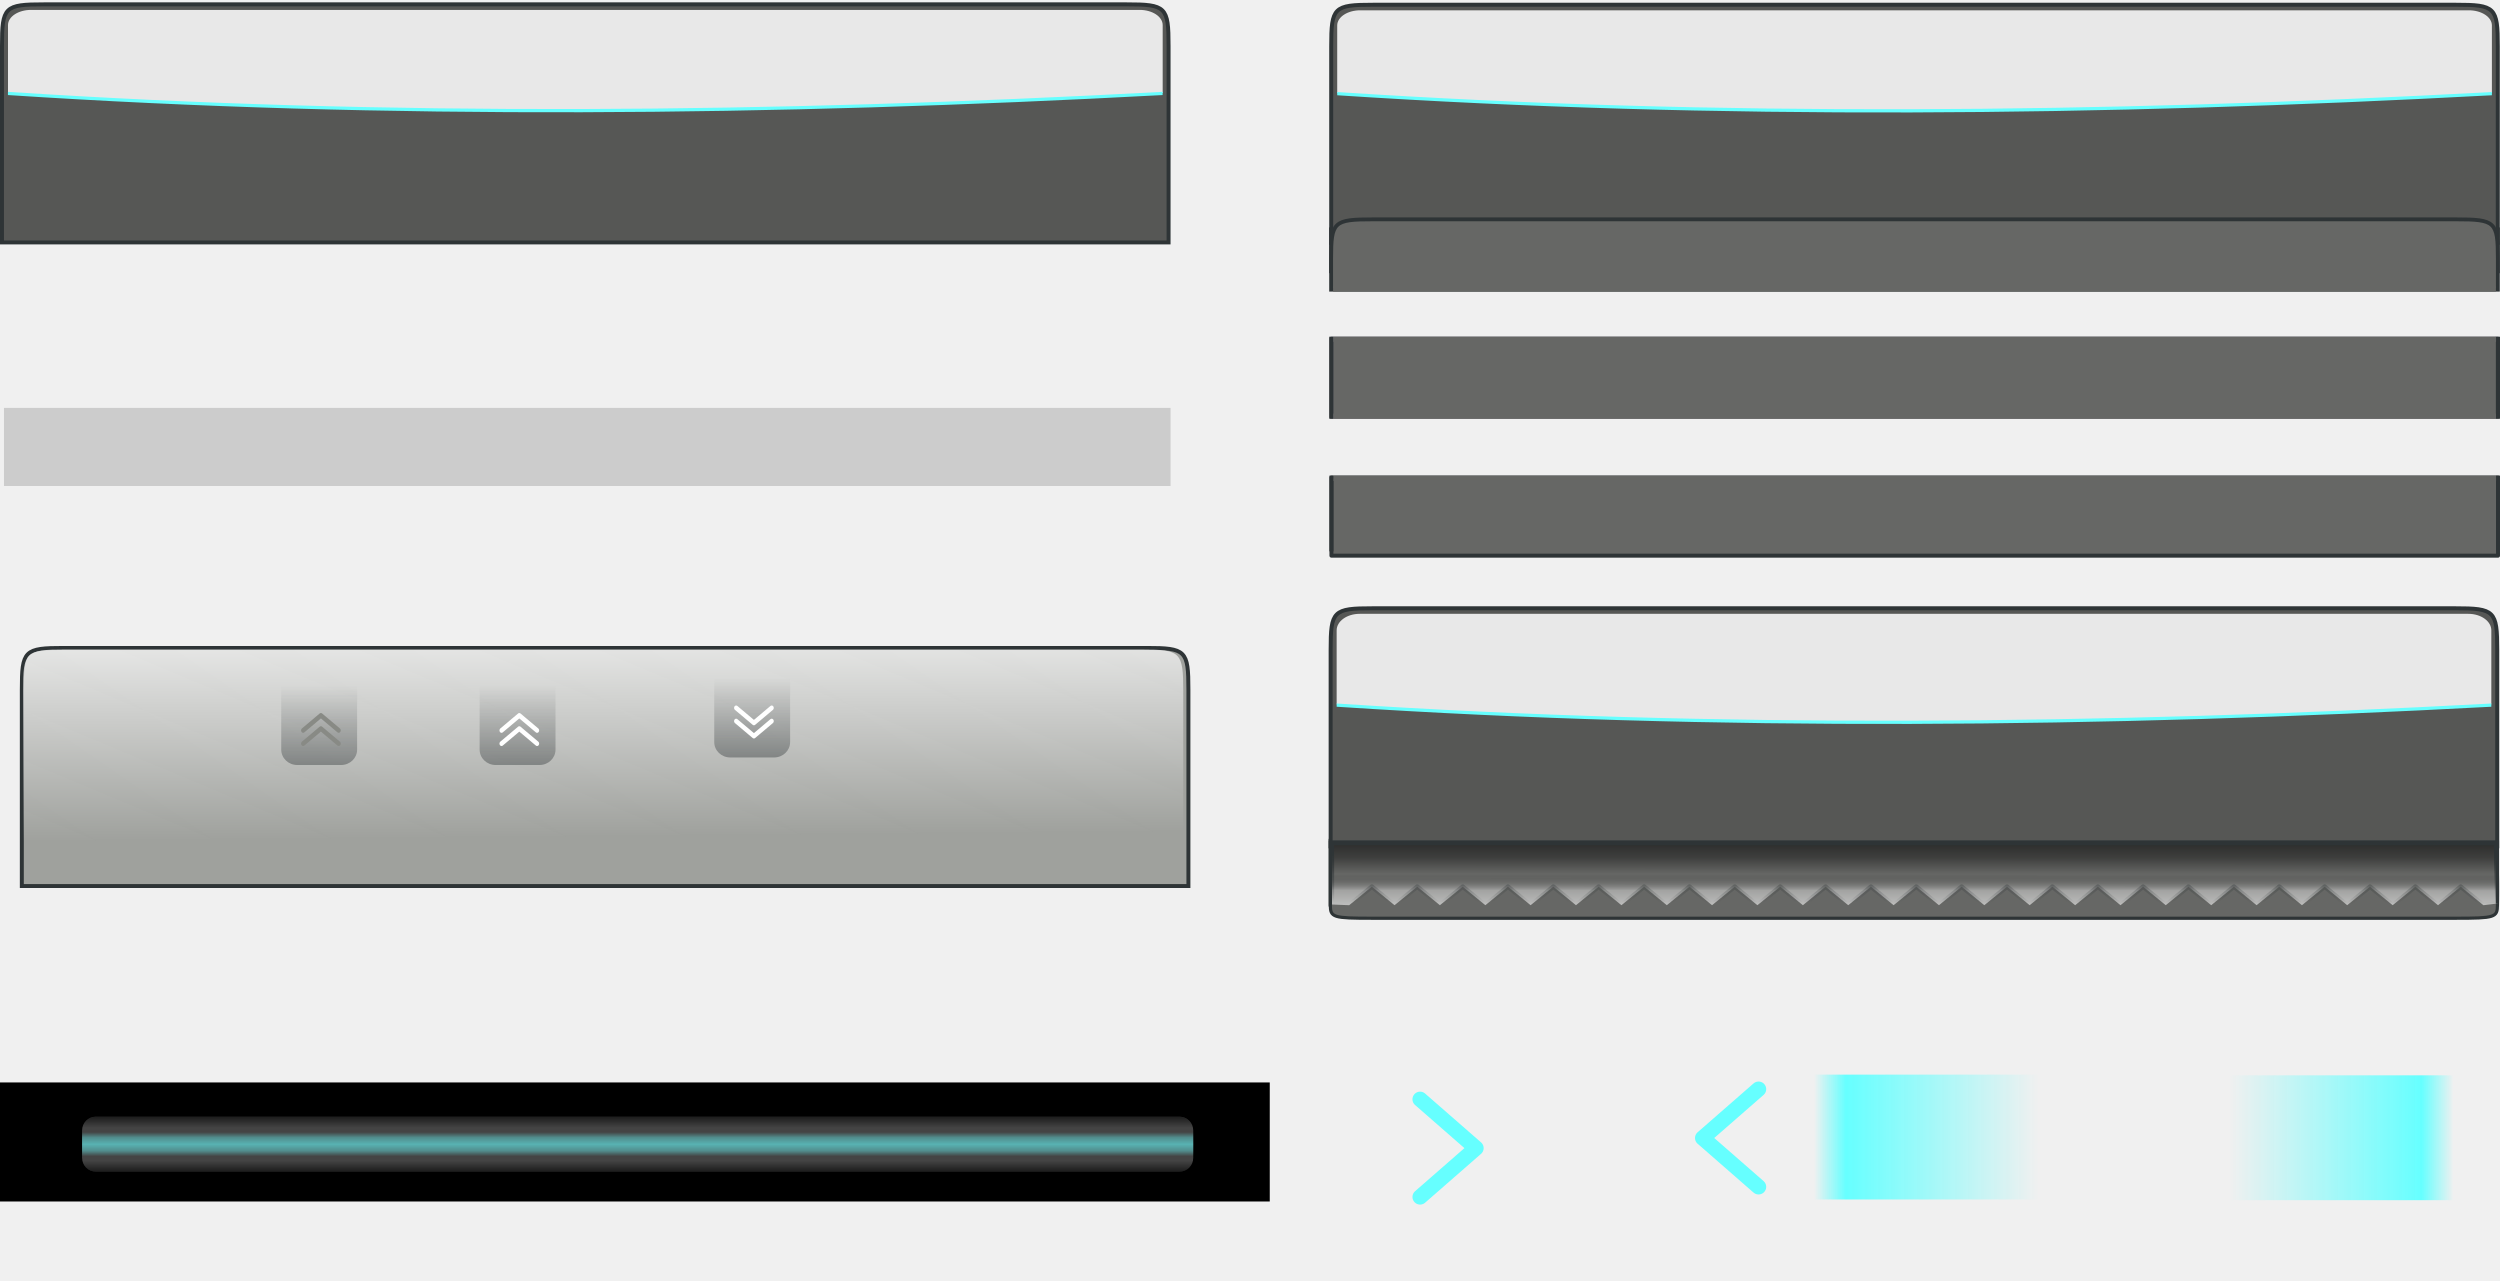
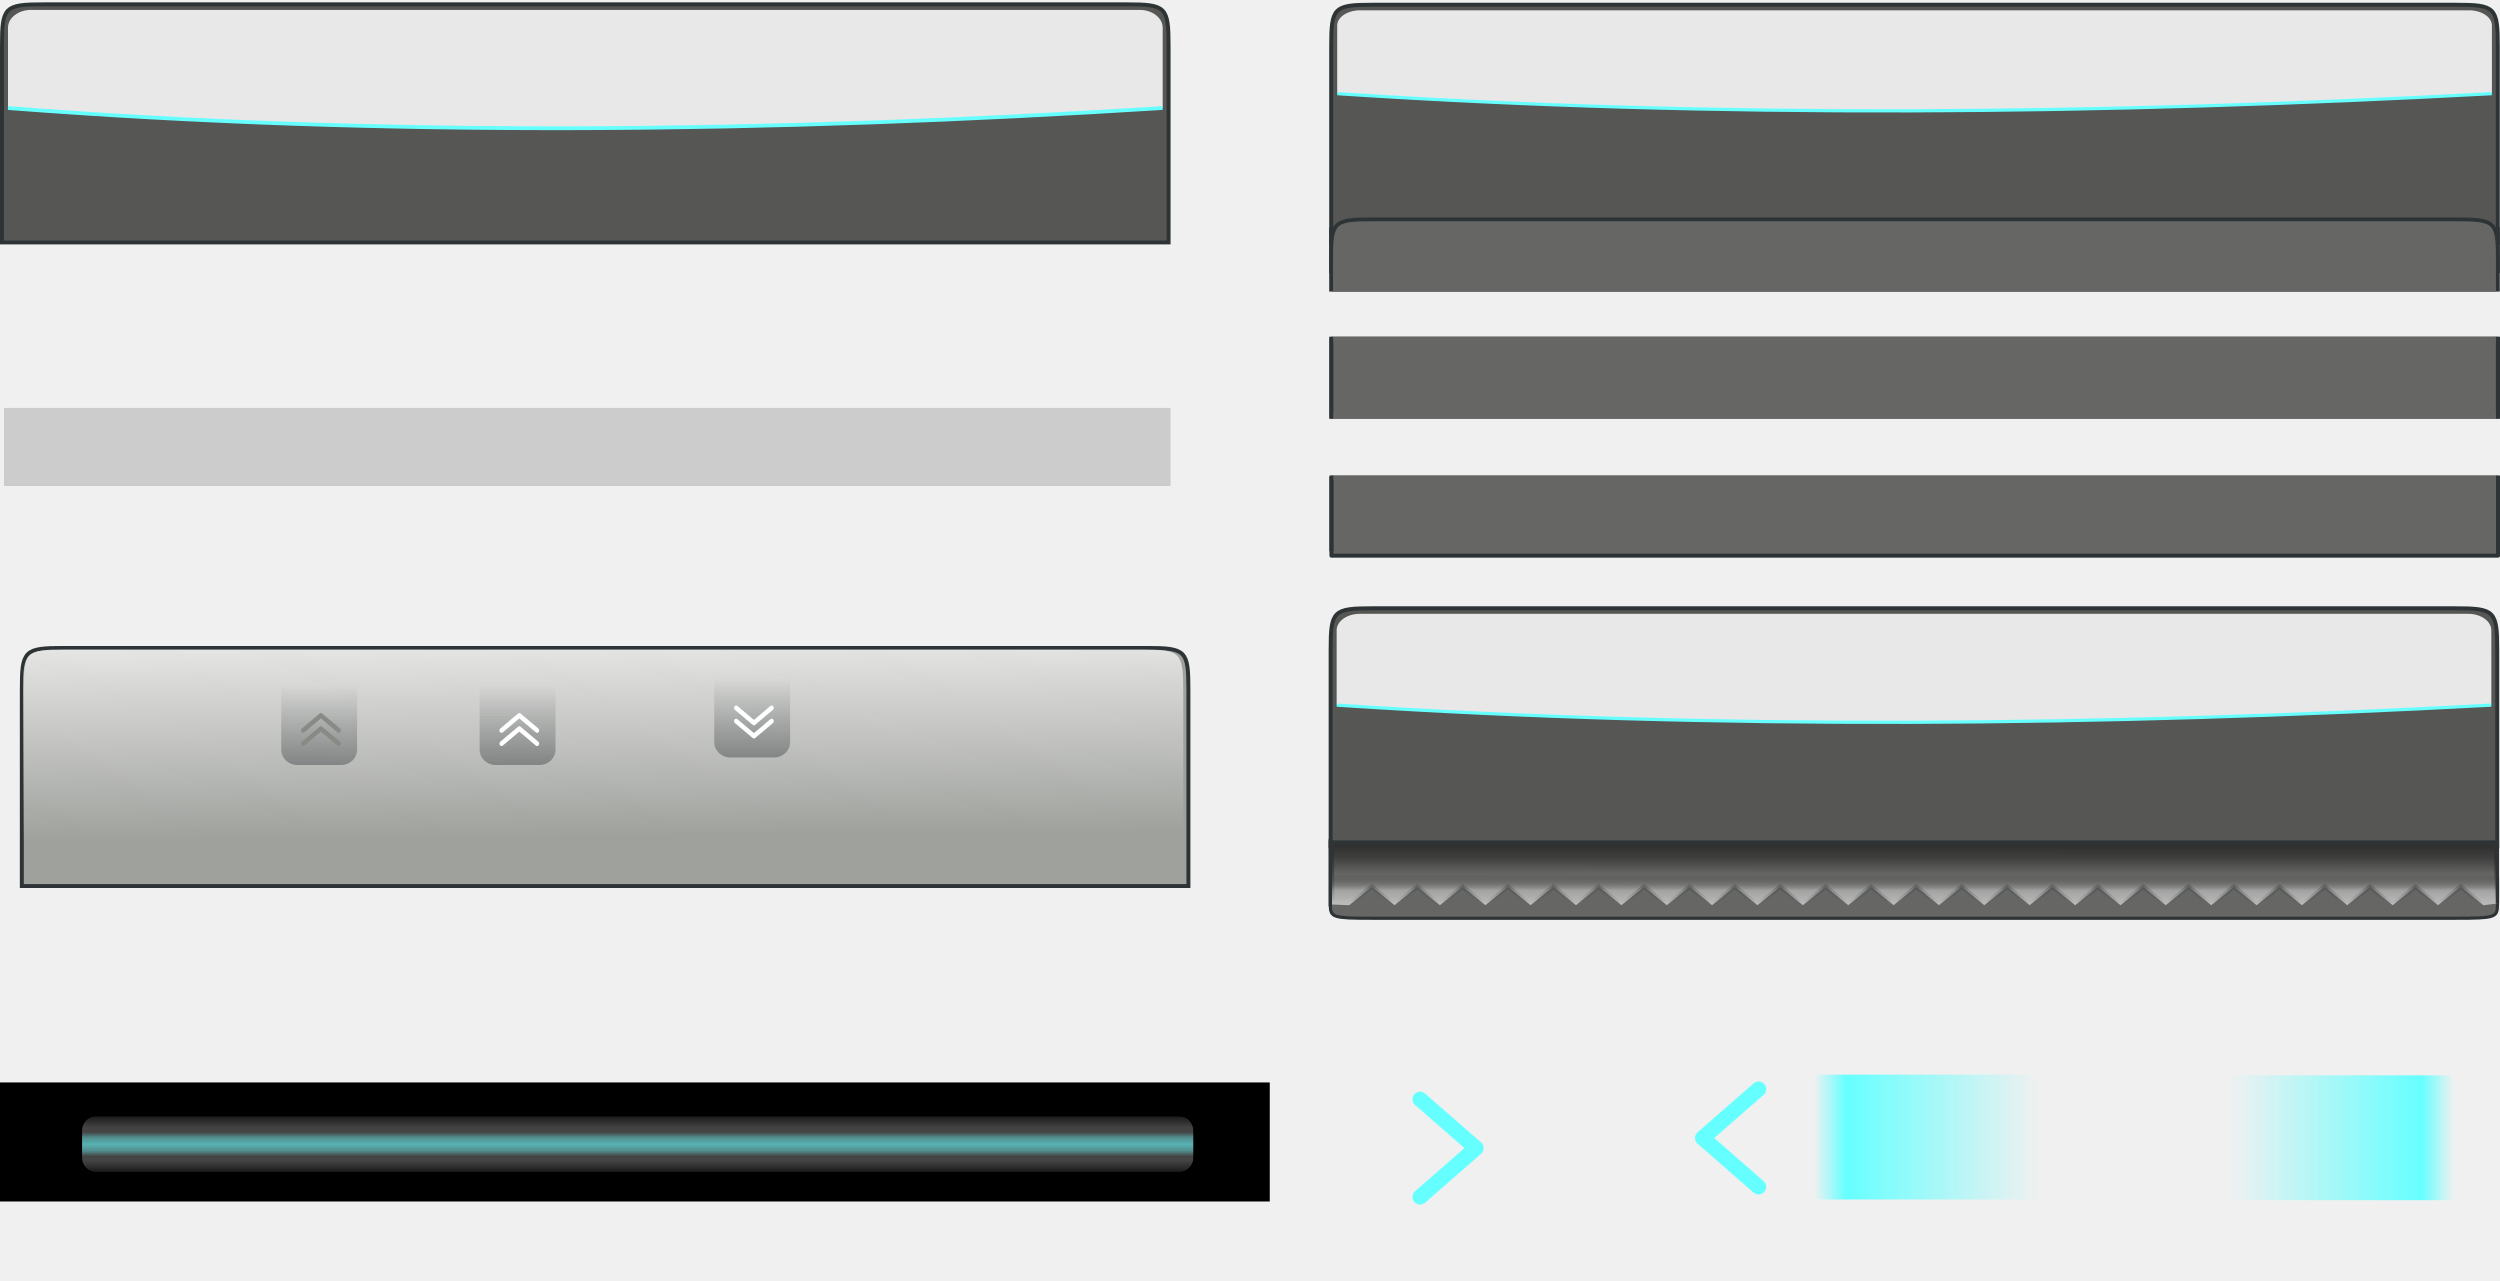
<svg xmlns="http://www.w3.org/2000/svg" xmlns:xlink="http://www.w3.org/1999/xlink" width="630.043" height="322.796" id="svg2465" version="1.0">
  <defs id="defs2467">
    <linearGradient id="linearGradient10055">
      <stop style="stop-color:#66ffff;stop-opacity:0;" offset="0" id="stop10057" />
      <stop id="stop10063" offset="0.143" style="stop-color:#66ffff;stop-opacity:1;" />
      <stop style="stop-color:#66ffff;stop-opacity:0;" offset="1" id="stop10059" />
    </linearGradient>
    <linearGradient id="linearGradient4217">
      <stop style="stop-color:#000000;stop-opacity:0.588;" offset="0" id="stop4219" />
      <stop id="stop4239" offset="0.2" style="stop-color:#000000;stop-opacity:0;" />
      <stop style="stop-color:#000000;stop-opacity:0;" offset="0.25" id="stop7160" />
      <stop id="stop4223" offset="0.28" style="stop-color:#66ffff;stop-opacity:0;" />
      <stop style="stop-color:#66ffff;stop-opacity:0.392;" offset="0.38" id="stop4241" />
      <stop id="stop4247" offset="0.5" style="stop-color:#66ffff;stop-opacity:0.588;" />
      <stop id="stop4245" offset="0.62" style="stop-color:#66ffff;stop-opacity:0.392;" />
      <stop id="stop4243" offset="0.72" style="stop-color:#66ffff;stop-opacity:0;" />
      <stop style="stop-color:#000000;stop-opacity:0;" offset="0.75" id="stop7162" />
      <stop style="stop-color:#000000;stop-opacity:0;" offset="0.8" id="stop4237" />
      <stop style="stop-color:#000000;stop-opacity:0.588;" offset="1" id="stop4221" />
    </linearGradient>
    <linearGradient id="linearGradient3447">
      <stop style="stop-color:#2e3436;stop-opacity:1;" offset="0" id="stop3449" />
      <stop style="stop-color:#2e3436;stop-opacity:0;" offset="1" id="stop3451" />
    </linearGradient>
    <linearGradient id="linearGradient3431">
      <stop style="stop-color:#ffffff;stop-opacity:0.588;" offset="0" id="stop3433" />
      <stop id="stop3235" offset="0.25" style="stop-color:#ffffff;stop-opacity:0.392;" />
      <stop style="stop-color:#000000;stop-opacity:0;" offset="0.5" id="stop3237" />
      <stop id="stop3239" offset="0.75" style="stop-color:#000000;stop-opacity:0.392;" />
      <stop style="stop-color:#000000;stop-opacity:0.588;" offset="1" id="stop3435" />
    </linearGradient>
    <linearGradient id="linearGradient3450">
      <stop id="stop3452" offset="0" style="stop-color:#fdfdfd;stop-opacity:1" />
      <stop id="stop3454" offset="1" style="stop-color:#fdfdfd;stop-opacity:0" />
    </linearGradient>
    <linearGradient xlink:href="#linearGradient3450" id="linearGradient8725" gradientUnits="userSpaceOnUse" x1="585.356" y1="414.903" x2="585.907" y2="479.957" gradientTransform="translate(-455,-144.0635)" />
    <linearGradient xlink:href="#linearGradient3450" id="linearGradient8731" gradientUnits="userSpaceOnUse" x1="585.356" y1="414.903" x2="585.907" y2="479.957" gradientTransform="translate(-455,-144.0635)" />
    <linearGradient xlink:href="#linearGradient3450" id="linearGradient8734" gradientUnits="userSpaceOnUse" x1="585.356" y1="414.903" x2="585.907" y2="479.957" gradientTransform="translate(-455,-144.0635)" />
    <linearGradient xlink:href="#linearGradient3450" id="linearGradient8737" gradientUnits="userSpaceOnUse" x1="585.356" y1="414.903" x2="585.907" y2="479.957" gradientTransform="translate(-455,-144.0635)" />
    <linearGradient xlink:href="#linearGradient3450" id="linearGradient8780" gradientUnits="userSpaceOnUse" gradientTransform="matrix(0.9945584,0,0,1,-332.3571,0.3957932)" x1="585.356" y1="414.903" x2="585.907" y2="479.957" />
    <linearGradient xlink:href="#linearGradient3447" id="linearGradient8786" gradientUnits="userSpaceOnUse" gradientTransform="matrix(1,0,0,-1.020734,-90.4375,723.0666)" x1="375" y1="97.781" x2="375" y2="117.375" />
    <linearGradient xlink:href="#linearGradient3450" id="linearGradient9758" gradientUnits="userSpaceOnUse" x1="585.356" y1="414.903" x2="585.907" y2="479.957" />
    <linearGradient xlink:href="#linearGradient3450" id="linearGradient9764" gradientUnits="userSpaceOnUse" x1="585.356" y1="414.903" x2="585.907" y2="479.957" />
    <linearGradient xlink:href="#linearGradient3450" id="linearGradient9767" gradientUnits="userSpaceOnUse" x1="585.356" y1="414.903" x2="585.907" y2="479.957" />
    <linearGradient xlink:href="#linearGradient3450" id="linearGradient9770" gradientUnits="userSpaceOnUse" x1="585.356" y1="414.903" x2="585.907" y2="479.957" />
    <linearGradient xlink:href="#linearGradient3447" id="linearGradient9828" gradientUnits="userSpaceOnUse" gradientTransform="matrix(1,0,0,-1.020734,-149.5625,724.9666)" x1="375" y1="97.781" x2="375" y2="117.375" />
    <linearGradient xlink:href="#linearGradient3447" id="linearGradient4743" gradientUnits="userSpaceOnUse" gradientTransform="matrix(1,0,0,-1.020734,-199.5625,724.9666)" x1="375" y1="97.781" x2="375" y2="117.375" />
    <linearGradient xlink:href="#linearGradient3431" id="linearGradient12719" gradientUnits="userSpaceOnUse" gradientTransform="matrix(1.000082,0,0,0.6124611,-0.1728153,472.5315)" x1="572.474" y1="683.168" x2="572.483" y2="656.058" />
    <linearGradient xlink:href="#linearGradient3447" id="linearGradient12721" gradientUnits="userSpaceOnUse" gradientTransform="matrix(1.000082,0,0,0.6124611,-0.1728153,472.5315)" x1="560.921" y1="659.099" x2="560.864" y2="681.591" />
    <linearGradient xlink:href="#linearGradient4217" id="linearGradient5220" x1="160.703" y1="295.281" x2="160.703" y2="281.438" gradientUnits="userSpaceOnUse" />
    <linearGradient xlink:href="#linearGradient10055" id="linearGradient10061" x1="552.145" y1="718.919" x2="598.46" y2="718.919" gradientUnits="userSpaceOnUse" gradientTransform="matrix(1.221374,0,0,1,-122.2305,0)" />
    <linearGradient xlink:href="#linearGradient10055" id="linearGradient10067" gradientUnits="userSpaceOnUse" gradientTransform="matrix(1.221374,0,0,1,-1387.74,0.1767786)" x1="552.145" y1="718.919" x2="598.46" y2="718.919" />
  </defs>
  <g id="layer1" transform="translate(-95,-432.3622)">
    <rect y="705.158" x="95" height="30" width="320" id="rect4703" style="fill:#000000;fill-opacity:1;fill-rule:nonzero;stroke:#ffffff;stroke-width:0;stroke-linecap:square;stroke-linejoin:miter;stroke-miterlimit:4;stroke-dasharray:none;stroke-opacity:1" />
    <g id="g8774" transform="translate(5,162.7958)">
      <path clip-rule="evenodd" d="M 95.5,443.362 C 95.5,433.482 96.13,432.862 106.07,432.862 L 378.93,432.862 C 388.87,432.862 389.5,433.482 389.5,443.362 L 389.5,492.862 L 95.5,492.862 L 95.5,443.362 z " id="path8776" style="fill:#9fa19d;fill-opacity:1;fill-rule:evenodd;stroke:#2e3436;stroke-opacity:1" />
      <path style="fill:url(#linearGradient8780);fill-opacity:1;fill-rule:evenodd;stroke:none;stroke-opacity:1" id="path8778" d="M 95.8,443.758 C 95.8,433.878 96.427,433.258 106.312,433.258 L 377.688,433.258 C 387.573,433.258 388.2,433.878 388.2,443.758 L 388.2,493.258 L 95.8,493.258 L 95.8,443.758 z " clip-rule="evenodd" />
    </g>
    <g id="tail">
      <path id="path4208" d="M 430.542,552.715 L 430.542,572.403 L 724.542,572.403 L 724.542,552.715 L 430.542,552.715 z " style="fill:#666765;fill-opacity:1;fill-rule:evenodd;stroke:#2e3436;stroke-linecap:round;stroke-linejoin:round;stroke-opacity:1" />
      <path id="path4212" d="M 430.542,552.715 L 430.542,570.81" style="fill:#2e609c;fill-opacity:1;fill-rule:evenodd;stroke:#2e3436;stroke-width:1;stroke-linecap:square;stroke-linejoin:miter;stroke-miterlimit:4;stroke-dasharray:none;stroke-opacity:1" />
      <path id="path4214" d="M 724.542,552.715 L 724.542,570.81" style="fill:#2e609c;fill-opacity:1;fill-rule:evenodd;stroke:#2e3436;stroke-width:1;stroke-linecap:square;stroke-linejoin:miter;stroke-miterlimit:4;stroke-dasharray:none;stroke-opacity:1" />
      <path id="path4210" d="M 431.693,552.869 L 723.392,552.869" style="fill:none;fill-opacity:1;fill-rule:evenodd;stroke:#666765;stroke-width:1.304;stroke-linecap:square;stroke-linejoin:miter;stroke-miterlimit:0;stroke-dasharray:none;stroke-opacity:1" />
    </g>
    <g id="body">
      <path id="path4218" d="M 430.521,517.716 L 430.521,537.403 L 724.521,537.403 L 724.521,517.716 L 430.521,517.716 z " style="fill:#666765;fill-opacity:1;fill-rule:evenodd;stroke:#66676f;stroke-linecap:round;stroke-linejoin:round;stroke-opacity:1;opacity:1" />
      <path id="path4222" d="M 430.521,517.736 L 430.521,537.381" style="fill:none;fill-rule:evenodd;stroke:#2e3436;stroke-width:1.042;stroke-linecap:square;stroke-linejoin:miter;stroke-miterlimit:4;stroke-dasharray:none;stroke-opacity:1" />
      <path id="path4224" d="M 724.521,517.736 L 724.521,537.381" style="fill:none;fill-rule:evenodd;stroke:#2e3436;stroke-width:1.042;stroke-linecap:square;stroke-linejoin:miter;stroke-miterlimit:4;stroke-dasharray:none;stroke-opacity:1" />
      <path id="path4220" d="M 431.691,517.864 L 723.39,517.864" style="fill:none;fill-rule:evenodd;stroke:#666765;stroke-width:1.304;stroke-linecap:square;stroke-linejoin:miter;stroke-miterlimit:0;stroke-dasharray:none;stroke-opacity:1" />
      <path id="path4226" d="M 431.695,537.254 L 723.347,537.254" style="fill:none;fill-rule:evenodd;stroke:#666765;stroke-width:1.304;stroke-linecap:square;stroke-linejoin:miter;stroke-miterlimit:0;stroke-dasharray:none;stroke-opacity:1" />
    </g>
    <g id="expand_button">
      <path style="opacity:0.4;fill:url(#linearGradient8786);fill-opacity:1;fill-rule:evenodd;stroke:none;stroke-width:0.846;stroke-miterlimit:4;stroke-dasharray:none;stroke-dashoffset:0;stroke-opacity:1" d="M 279.062,623.258 C 276.797,623.258 275,621.527 275,619.366 L 275,603.258 L 294.125,603.258 L 294.125,619.366 C 294.125,621.527 292.328,623.258 290.062,623.258 L 279.062,623.258 z " id="path27266" />
      <g transform="matrix(0.8598046,0,0,0.9999998,112.8937,362.794)" id="g27268">
        <path style="fill:none;fill-rule:evenodd;stroke:#ffffff;stroke-width:1.218;stroke-linecap:round;stroke-linejoin:round;stroke-miterlimit:4;stroke-dasharray:none;stroke-opacity:1" d="M 194.963,251.299 L 200.169,255.071 L 205.375,251.299 L 205.375,251.299 L 205.375,251.299" id="path27270" />
        <path style="fill:none;fill-rule:evenodd;stroke:#ffffff;stroke-width:1.218;stroke-linecap:round;stroke-linejoin:round;stroke-miterlimit:4;stroke-dasharray:none;stroke-opacity:1" d="M 194.963,247.973 L 200.169,251.745 L 205.375,247.973 L 205.375,247.973 L 205.375,247.973" id="path27272" />
      </g>
    </g>
    <path id="path7526" d="M 430.502,490.018 L 430.502,508.722" style="fill:url(#linearGradient9770);fill-opacity:1;fill-rule:evenodd;stroke:none;stroke-width:1;stroke-linecap:square;stroke-linejoin:miter;stroke-miterlimit:4;stroke-dasharray:none;stroke-opacity:1" />
    <path id="path7528" d="M 431.001,508.612 L 723.999,508.612" style="fill:url(#linearGradient9767);fill-opacity:1;fill-rule:evenodd;stroke:none;stroke-width:1.205;stroke-linecap:butt;stroke-linejoin:miter;stroke-miterlimit:0;stroke-dasharray:none;stroke-opacity:1" />
    <path id="path7530" d="M 724.502,490.017 L 724.502,508.721" style="fill:url(#linearGradient9764);fill-opacity:1;fill-rule:evenodd;stroke:none;stroke-width:1;stroke-linecap:square;stroke-linejoin:miter;stroke-miterlimit:0;stroke-dasharray:none;stroke-opacity:1" />
    <path style="fill:url(#linearGradient9758);fill-opacity:1;fill-rule:evenodd;stroke:none;stroke-width:1.304;stroke-linecap:square;stroke-linejoin:miter;stroke-miterlimit:0;stroke-dasharray:none;stroke-opacity:1" d="M 431.75,508.514 L 723.35,508.514" id="path7534" />
    <path style="fill:url(#linearGradient8737);fill-opacity:1;fill-rule:evenodd;stroke:none;stroke-width:1;stroke-linecap:square;stroke-linejoin:miter;stroke-miterlimit:4;stroke-dasharray:none;stroke-opacity:1" d="M -24.498,345.955 L -24.498,364.658" id="path8702" />
    <path style="fill:url(#linearGradient8734);fill-opacity:1;fill-rule:evenodd;stroke:none;stroke-width:1.205;stroke-linecap:butt;stroke-linejoin:miter;stroke-miterlimit:0;stroke-dasharray:none;stroke-opacity:1" d="M -23.999,364.549 L 268.999,364.549" id="path8704" />
    <path style="fill:url(#linearGradient8731);fill-opacity:1;fill-rule:evenodd;stroke:none;stroke-width:1;stroke-linecap:square;stroke-linejoin:miter;stroke-miterlimit:0;stroke-dasharray:none;stroke-opacity:1" d="M 269.502,345.954 L 269.502,364.657" id="path8706" />
    <path id="path8710" d="M -23.25,364.451 L 268.35,364.451" style="fill:url(#linearGradient8725);fill-opacity:1;fill-rule:evenodd;stroke:none;stroke-width:1.304;stroke-linecap:square;stroke-linejoin:miter;stroke-miterlimit:0;stroke-dasharray:none;stroke-opacity:1" />
    <g id="collapse_button">
      <path id="path9814" d="M 219.938,625.158 C 217.672,625.158 215.875,623.427 215.875,621.266 L 215.875,605.158 L 235,605.158 L 235,621.266 C 235,623.427 233.203,625.158 230.938,625.158 L 219.938,625.158 z " style="opacity:0.4;fill:url(#linearGradient9828);fill-opacity:1;fill-rule:evenodd;stroke:none;stroke-width:0.846;stroke-miterlimit:4;stroke-dasharray:none;stroke-dashoffset:0;stroke-opacity:1" />
      <g id="g9816" transform="matrix(0.8598046,0,0,-0.9999998,53.76873,867.7373)">
        <path id="path9818" d="M 194.963,251.299 L 200.169,255.071 L 205.375,251.299 L 205.375,251.299 L 205.375,251.299" style="fill:none;fill-rule:evenodd;stroke:#ffffff;stroke-width:1.218;stroke-linecap:round;stroke-linejoin:round;stroke-miterlimit:4;stroke-dasharray:none;stroke-opacity:1" />
        <path id="path9820" d="M 194.963,247.973 L 200.169,251.745 L 205.375,247.973 L 205.375,247.973 L 205.375,247.973" style="fill:none;fill-rule:evenodd;stroke:#ffffff;stroke-width:1.218;stroke-linecap:round;stroke-linejoin:round;stroke-miterlimit:4;stroke-dasharray:none;stroke-opacity:1" />
      </g>
    </g>
    <g id="collapse_button_grayed_out">
      <path style="opacity:0.4;fill:url(#linearGradient4743);fill-opacity:1;fill-rule:evenodd;stroke:none;stroke-width:0.846;stroke-miterlimit:4;stroke-dasharray:none;stroke-dashoffset:0;stroke-opacity:1" d="M 169.938,625.158 C 167.672,625.158 165.875,623.427 165.875,621.266 L 165.875,605.158 L 185,605.158 L 185,621.266 C 185,623.427 183.203,625.158 180.938,625.158 L 169.938,625.158 z " id="path4711" />
      <g style="stroke:#888a85;stroke-opacity:1;fill:none" transform="matrix(0.8598046,0,0,-0.9999998,3.76873,867.7373)" id="g4713">
        <path style="fill:none;fill-rule:evenodd;stroke:#888a85;stroke-width:1.218;stroke-linecap:round;stroke-linejoin:round;stroke-miterlimit:4;stroke-dasharray:none;stroke-opacity:1" d="M 194.963,251.299 L 200.169,255.071 L 205.375,251.299 L 205.375,251.299 L 205.375,251.299" id="path4715" />
        <path style="fill:none;fill-rule:evenodd;stroke:#888a85;stroke-width:1.218;stroke-linecap:round;stroke-linejoin:round;stroke-miterlimit:4;stroke-dasharray:none;stroke-opacity:1" d="M 194.963,247.973 L 200.169,251.745 L 205.375,247.973 L 205.375,247.973 L 205.375,247.973" id="path4717" />
      </g>
    </g>
    <g id="active_overlay" transform="translate(-1021.752,580.757)">
      <path d="M 1137.437,136.493 C 1137.437,134.586 1138.99,133.035 1140.9,133.035 L 1414.005,133.035 C 1415.914,133.035 1417.468,134.586 1417.468,136.493 L 1417.468,143.409 C 1417.468,145.315 1415.914,146.866 1414.005,146.866 L 1140.9,146.866 C 1138.99,146.866 1137.437,145.315 1137.437,143.409 L 1137.437,136.493 z " style="fill:#444444;fill-opacity:1;fill-rule:evenodd;stroke:none;stroke-opacity:1" id="path6373" />
      <path style="fill-opacity:1.0;fill-rule:evenodd;stroke:none;stroke-opacity:1;opacity:1;fill:url(#linearGradient5220)" d="M 24.156 281.438 C 22.247 281.437 20.688 283 20.688 284.906 L 20.688 287.156 L 20.688 289.562 L 20.688 291.812 C 20.688 293.719 22.247 295.281 24.156 295.281 L 297.25 295.281 C 299.16 295.281 300.719 293.719 300.719 291.812 L 300.719 289.562 L 300.719 287.156 L 300.719 284.906 C 300.719 283 299.16 281.438 297.25 281.438 L 24.156 281.438 z " id="path6375" transform="translate(1116.752,-148.3948)" />
    </g>
    <path id="body_background" d="M 96,535.158 L 96,554.846 L 390,554.846 L 390,535.158 L 96,535.158 z " style="opacity:0.15;fill:#000000;fill-opacity:1;fill-rule:evenodd;stroke:none;stroke-linecap:round;stroke-linejoin:round;stroke-opacity:1" />
    <g id="head" transform="translate(-330,47.90016)">
      <path style="fill:#565755;fill-opacity:1;fill-rule:evenodd;stroke:#2e3436;stroke-opacity:1" id="path12573" d="M 760.484,396.158 C 760.484,386.278 761.114,385.658 771.054,385.658 L 1043.914,385.658 C 1053.854,385.658 1054.484,386.278 1054.484,396.158 L 1054.484,445.658 L 760.484,445.658 L 760.484,396.158 z " clip-rule="evenodd" />
      <path style="fill:none;fill-opacity:0;fill-rule:evenodd;stroke:#2e3436;stroke-width:0.759;stroke-linecap:square;stroke-linejoin:miter;stroke-miterlimit:4;stroke-dasharray:none;stroke-opacity:1" d="M 760.35,442.155 L 760.35,452.926" id="path12575" />
      <path style="fill:none;fill-rule:evenodd;stroke:#444444;stroke-width:0.915;stroke-linecap:butt;stroke-linejoin:miter;stroke-miterlimit:0;stroke-dasharray:none;stroke-opacity:1" d="M 760.85,452.863 L 1054.117,452.863" id="path12577" />
      <path style="fill:none;fill-opacity:0;fill-rule:evenodd;stroke:#2e3436;stroke-width:0.759;stroke-linecap:square;stroke-linejoin:miter;stroke-miterlimit:0;stroke-dasharray:none;stroke-opacity:1" d="M 1054.62,442.155 L 1054.62,452.926" id="path12579" />
      <path style="fill:#666765;fill-opacity:1;fill-rule:evenodd;stroke:#2e3436;stroke-width:0.97;stroke-linecap:round;stroke-linejoin:miter;stroke-opacity:1;opacity:1" d="M 770.968,439.74 C 761.086,439.74 760.466,440.324 760.466,449.619 L 760.466,457.469 L 1054.501,457.469 L 1054.501,449.619 C 1054.501,440.324 1053.881,439.74 1044,439.74 L 770.968,439.74 z " id="path12581" />
      <path style="opacity:1;fill:#e8e8e8;fill-opacity:1;stroke:none;stroke-width:1.051;stroke-linecap:round;stroke-linejoin:round;stroke-miterlimit:4;stroke-dashoffset:1.088;stroke-opacity:1" d="M 767.799,387.058 C 764.587,387.058 762,388.768 762,390.873 L 762,407.92 C 857.607,414.202 954.832,413.184 1053,407.92 L 1053,390.873 C 1053,388.768 1050.412,387.058 1047.2,387.058 L 767.799,387.058 z " id="path28191" />
      <path id="path12583" d="M 761.604,457.323 L 1053.361,457.323" style="fill:none;fill-opacity:1;fill-rule:evenodd;stroke:#666765;stroke-width:1.3;stroke-linecap:square;stroke-linejoin:miter;stroke-miterlimit:0;stroke-dasharray:none;stroke-opacity:1" />
      <path style="opacity:1;fill:#66ffff;fill-opacity:1;stroke:none;stroke-width:1.051;stroke-linecap:round;stroke-linejoin:round;stroke-miterlimit:4;stroke-dashoffset:1.088;stroke-opacity:1" d="M 762,407.658 L 762,408.471 C 857.607,414.753 954.832,413.735 1053,408.471 L 1053,407.658 C 954.832,412.923 857.607,413.94 762,407.658 z " id="path4244" />
    </g>
    <g id="track" transform="translate(-634.9837,7.799997)">
      <path clip-rule="evenodd" d="M 730.484,436.158 C 730.484,426.278 731.114,425.658 741.054,425.658 L 1013.914,425.658 C 1023.854,425.658 1024.484,426.278 1024.484,436.158 L 1024.484,485.658 L 730.484,485.658 L 730.484,436.158 z " id="path12609" style="fill:#565755;fill-opacity:1;fill-rule:evenodd;stroke:#2e3436;stroke-opacity:1" />
-       <path id="path12621" d="M 737.799,427.058 C 734.587,427.058 732,428.775 732,430.888 L 732,448.003 C 827.607,454.309 924.832,453.288 1023,448.003 L 1023,430.888 C 1023,428.775 1020.412,427.058 1017.201,427.058 L 737.799,427.058 z " style="opacity:1;fill:#e8e8e8;fill-opacity:1;stroke:none;stroke-width:1.051;stroke-linecap:round;stroke-linejoin:round;stroke-miterlimit:4;stroke-dashoffset:1.088;stroke-opacity:1" />
-       <path style="opacity:1;fill:#66ffff;fill-opacity:1;stroke:none;stroke-width:1.051;stroke-linecap:round;stroke-linejoin:round;stroke-miterlimit:4;stroke-dashoffset:1.088;stroke-opacity:1" d="M 731.984,447.707 L 731.984,448.52 C 827.59,454.802 924.816,453.784 1022.984,448.52 L 1022.984,447.707 C 924.816,452.972 827.59,453.989 731.984,447.707 z " id="path6186" />
+       <path id="path12621" d="M 737.799,427.058 C 734.587,427.058 732,429.074 732,431.556 L 732,451.656 C 827.607,459.063 924.832,457.863 1023,451.656 L 1023,431.556 C 1023,429.074 1020.412,427.058 1017.201,427.058 L 737.799,427.058 z " style="opacity:1;fill:#e8e8e8;fill-opacity:1;stroke:none;stroke-width:1.051;stroke-linecap:round;stroke-linejoin:round;stroke-miterlimit:4;stroke-dashoffset:1.088;stroke-opacity:1" />
+       <path style="opacity:1;fill:#66ffff;fill-opacity:1;stroke:none;stroke-width:1.051;stroke-linecap:round;stroke-linejoin:round;stroke-miterlimit:4;stroke-dashoffset:1.088;stroke-opacity:1" d="M 731.984,451.309 L 731.984,452.263 C 827.59,459.641 924.816,458.446 1022.984,452.263 L 1022.984,451.309 C 924.816,457.491 827.59,458.687 731.984,451.309 z " id="path6186" />
    </g>
    <path id="selection_left2" style="fill:none;fill-opacity:1;fill-rule:evenodd;stroke:#66ffff;stroke-width:3.843;stroke-linecap:round;stroke-linejoin:miter;stroke-miterlimit:4;stroke-dasharray:none;stroke-opacity:1" d="M 452.884,709.398 C 466.982,721.708 466.982,721.708 466.982,721.708 M 452.885,734.017 C 466.983,721.706 466.983,721.706 466.983,721.706" />
    <path id="selection_right2" style="fill:none;fill-opacity:1;fill-rule:evenodd;stroke:#66ffff;stroke-width:3.843;stroke-linecap:round;stroke-linejoin:miter;stroke-miterlimit:4;stroke-dasharray:none;stroke-opacity:1" d="M 538.191,706.849 C 524.093,719.159 524.093,719.159 524.093,719.159 M 538.19,731.467 C 524.093,719.157 524.093,719.157 524.093,719.157" />
    <g id="collapsed_head" transform="translate(1.733551e-6,-230)">
      <g id="g12692" transform="translate(-300.1417,390)">
        <path clip-rule="evenodd" d="M 730.484,436.158 C 730.484,426.278 731.114,425.658 741.054,425.658 L 1013.914,425.658 C 1023.854,425.658 1024.484,426.278 1024.484,436.158 L 1024.484,485.658 L 730.484,485.658 L 730.484,436.158 z " id="path12694" style="fill:#565755;fill-opacity:1;fill-rule:evenodd;stroke:#2e3436;stroke-opacity:1" />
        <path id="path12696" d="M 737.799,427.058 C 734.587,427.058 732,428.927 732,431.227 L 732,449.859 C 827.607,456.724 924.832,455.612 1023,449.859 L 1023,431.227 C 1023,428.927 1020.412,427.058 1017.201,427.058 L 737.799,427.058 z " style="opacity:1;fill:#e8e8e8;fill-opacity:1;stroke:none;stroke-width:1.051;stroke-linecap:round;stroke-linejoin:round;stroke-miterlimit:4;stroke-dashoffset:1.088;stroke-opacity:1" />
        <path style="opacity:1;fill:#66ffff;fill-opacity:1;stroke:none;stroke-width:1.051;stroke-linecap:round;stroke-linejoin:round;stroke-miterlimit:4;stroke-dashoffset:1.088;stroke-opacity:1" d="M 732,449.658 L 732,450.471 C 827.606,456.753 924.832,455.735 1023,450.471 L 1023,449.658 C 924.832,454.923 827.606,455.94 732,449.658 z " id="path6184" />
      </g>
      <path clip-rule="evenodd" d="M 430.265,890.424 C 430.265,893.579 430.895,893.777 440.84,893.777 L 713.825,893.777 C 723.769,893.777 724.4,893.579 724.4,890.424 L 724.4,874.615 L 430.265,874.615 L 430.265,890.424 z " id="path12638" style="fill:#666765;fill-opacity:1;fill-rule:evenodd;stroke:#2e3436;stroke-width:0.801;stroke-miterlimit:4;stroke-dasharray:none;stroke-opacity:1" />
      <path style="fill:url(#linearGradient12719);fill-opacity:1;fill-rule:evenodd;stroke:url(#linearGradient12721);stroke-width:1.166;stroke-linecap:round;stroke-linejoin:round;stroke-opacity:1" d="M 430.613,874.798 C 430.626,876.076 430.644,877.487 430.644,879.116 L 430.644,890.314 L 435.017,890.49 L 440.732,885.82 L 446.448,890.49 L 452.163,885.82 L 457.879,890.49 L 463.626,885.82 L 469.341,890.49 L 475.026,885.82 L 480.741,890.49 L 486.457,885.82 L 492.172,890.49 L 497.888,885.82 L 503.635,890.49 L 509.35,885.82 L 515.066,890.49 L 520.781,885.82 L 526.465,890.49 L 532.181,885.82 L 537.897,890.49 L 543.643,885.82 L 549.359,890.49 L 555.074,885.82 L 560.79,890.49 L 566.506,885.82 L 572.221,890.49 L 577.937,885.82 L 583.652,890.49 L 589.368,885.82 L 595.083,890.49 L 600.799,885.82 L 606.514,890.49 L 612.23,885.82 L 617.977,890.49 L 623.692,885.82 L 629.408,890.49 L 635.092,885.82 L 640.808,890.49 L 646.523,885.82 L 652.27,890.49 L 657.986,885.82 L 663.701,890.49 L 669.417,885.82 L 675.132,890.49 L 680.848,885.82 L 686.532,890.49 L 692.279,885.82 L 697.994,890.49 L 703.71,885.82 L 709.425,890.49 L 715.141,885.82 L 720.857,890.49 L 724.417,890.063 L 724.105,879.116 C 724.105,877.472 724.122,876.051 724.136,874.798 L 430.613,874.798 z " id="path12644" />
      <path style="opacity:1;fill:none;fill-opacity:0;fill-rule:evenodd;stroke:#2e3436;stroke-width:0.709;stroke-linecap:square;stroke-linejoin:miter;stroke-miterlimit:0;stroke-dasharray:none;stroke-opacity:1" d="M 724.343,874.313 L 724.343,889.754" id="path12640" />
      <path style="fill:none;fill-opacity:0;fill-rule:evenodd;stroke:#2e3436;stroke-width:0.832;stroke-linecap:square;stroke-linejoin:miter;stroke-miterlimit:4;stroke-dasharray:none;stroke-opacity:1" d="M 430.267,874.186 L 430.267,890.421" id="path12642" />
    </g>
    <rect style="opacity:1;fill:url(#linearGradient10061);fill-opacity:1.0;fill-rule:evenodd;stroke:#000000;stroke-width:0;stroke-linecap:round;stroke-linejoin:miter;stroke-miterlimit:4;stroke-dasharray:none;stroke-opacity:1" id="selection_left" width="56.569" height="31.466" x="552.145" y="703.186" />
    <rect style="opacity:1;fill:url(#linearGradient10067);fill-opacity:1;fill-rule:evenodd;stroke:#000000;stroke-width:0;stroke-linecap:round;stroke-linejoin:miter;stroke-miterlimit:4;stroke-dasharray:none;stroke-opacity:1" id="selection_right" width="56.569" height="31.466" x="-713.365" y="703.362" transform="scale(-1,1)" />
    <path style="opacity:1;fill:#66ffff;fill-opacity:1;stroke:none;stroke-width:1.051;stroke-linecap:round;stroke-linejoin:round;stroke-miterlimit:4;stroke-dashoffset:1.088;stroke-opacity:1" d="M 154 374.656 L 154 375.469 C 249.607 381.751 346.832 380.733 445 375.469 L 445 374.656 C 346.832 379.921 249.607 380.938 154 374.656 z " transform="translate(95,432.3622)" id="path3272" />
  </g>
</svg>
